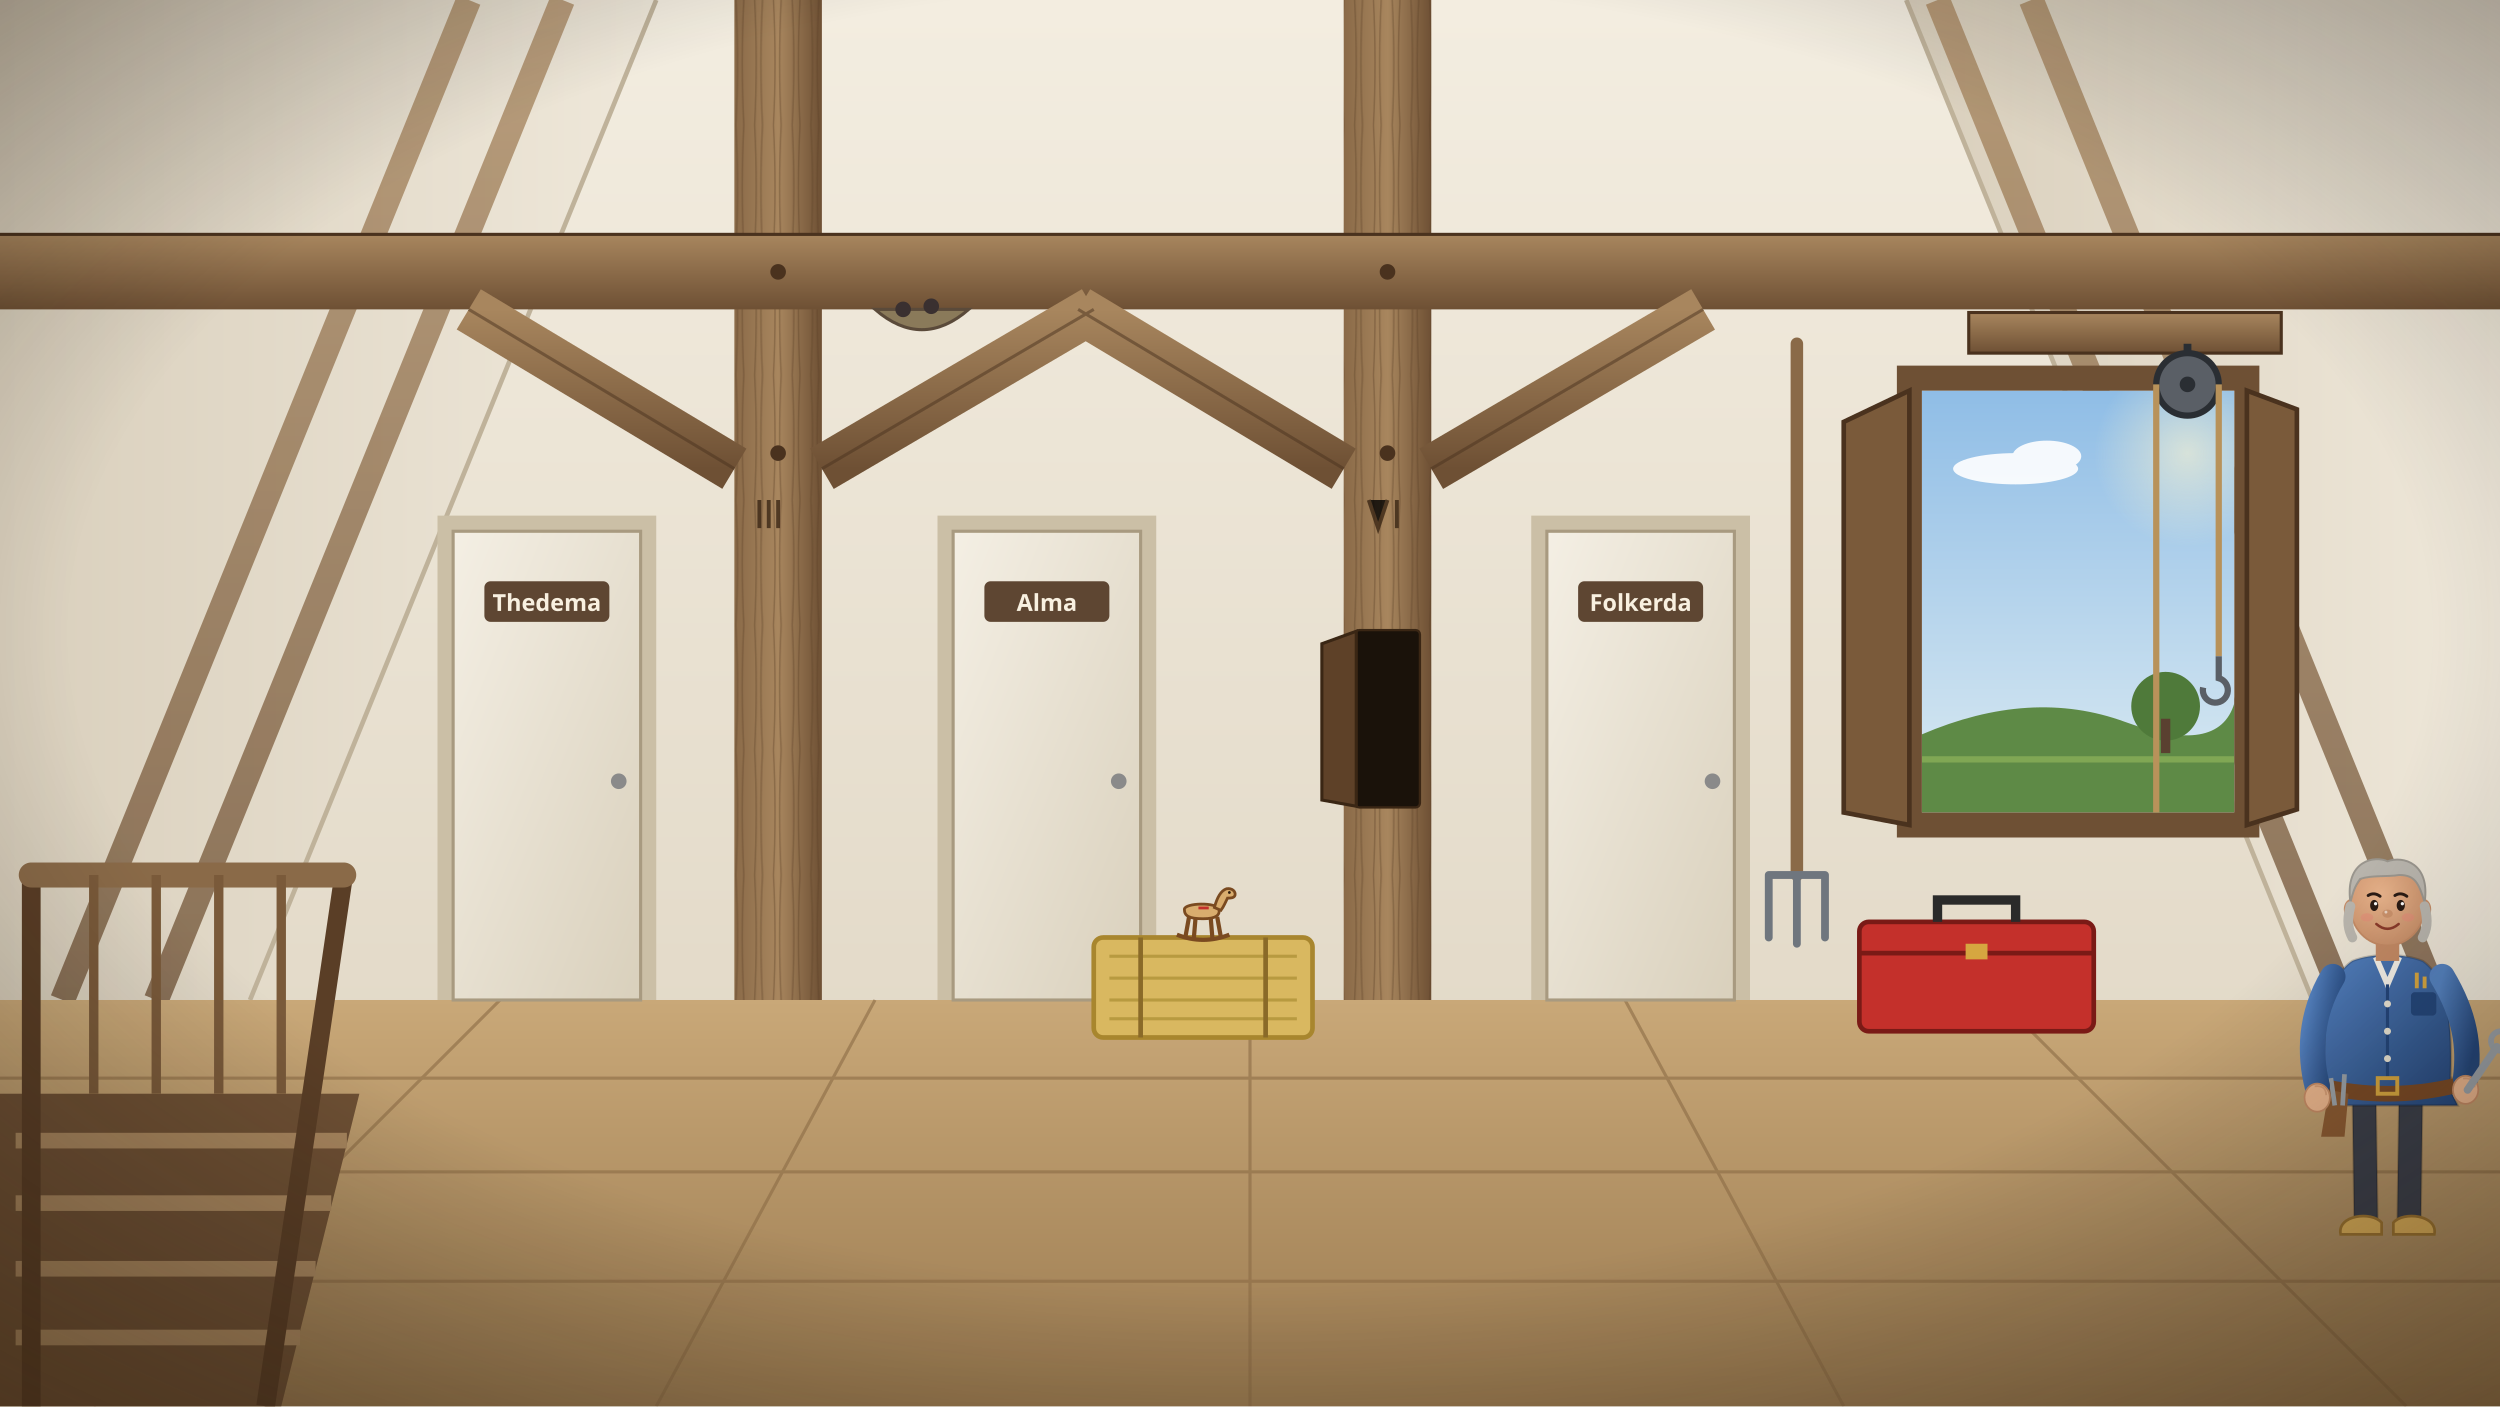
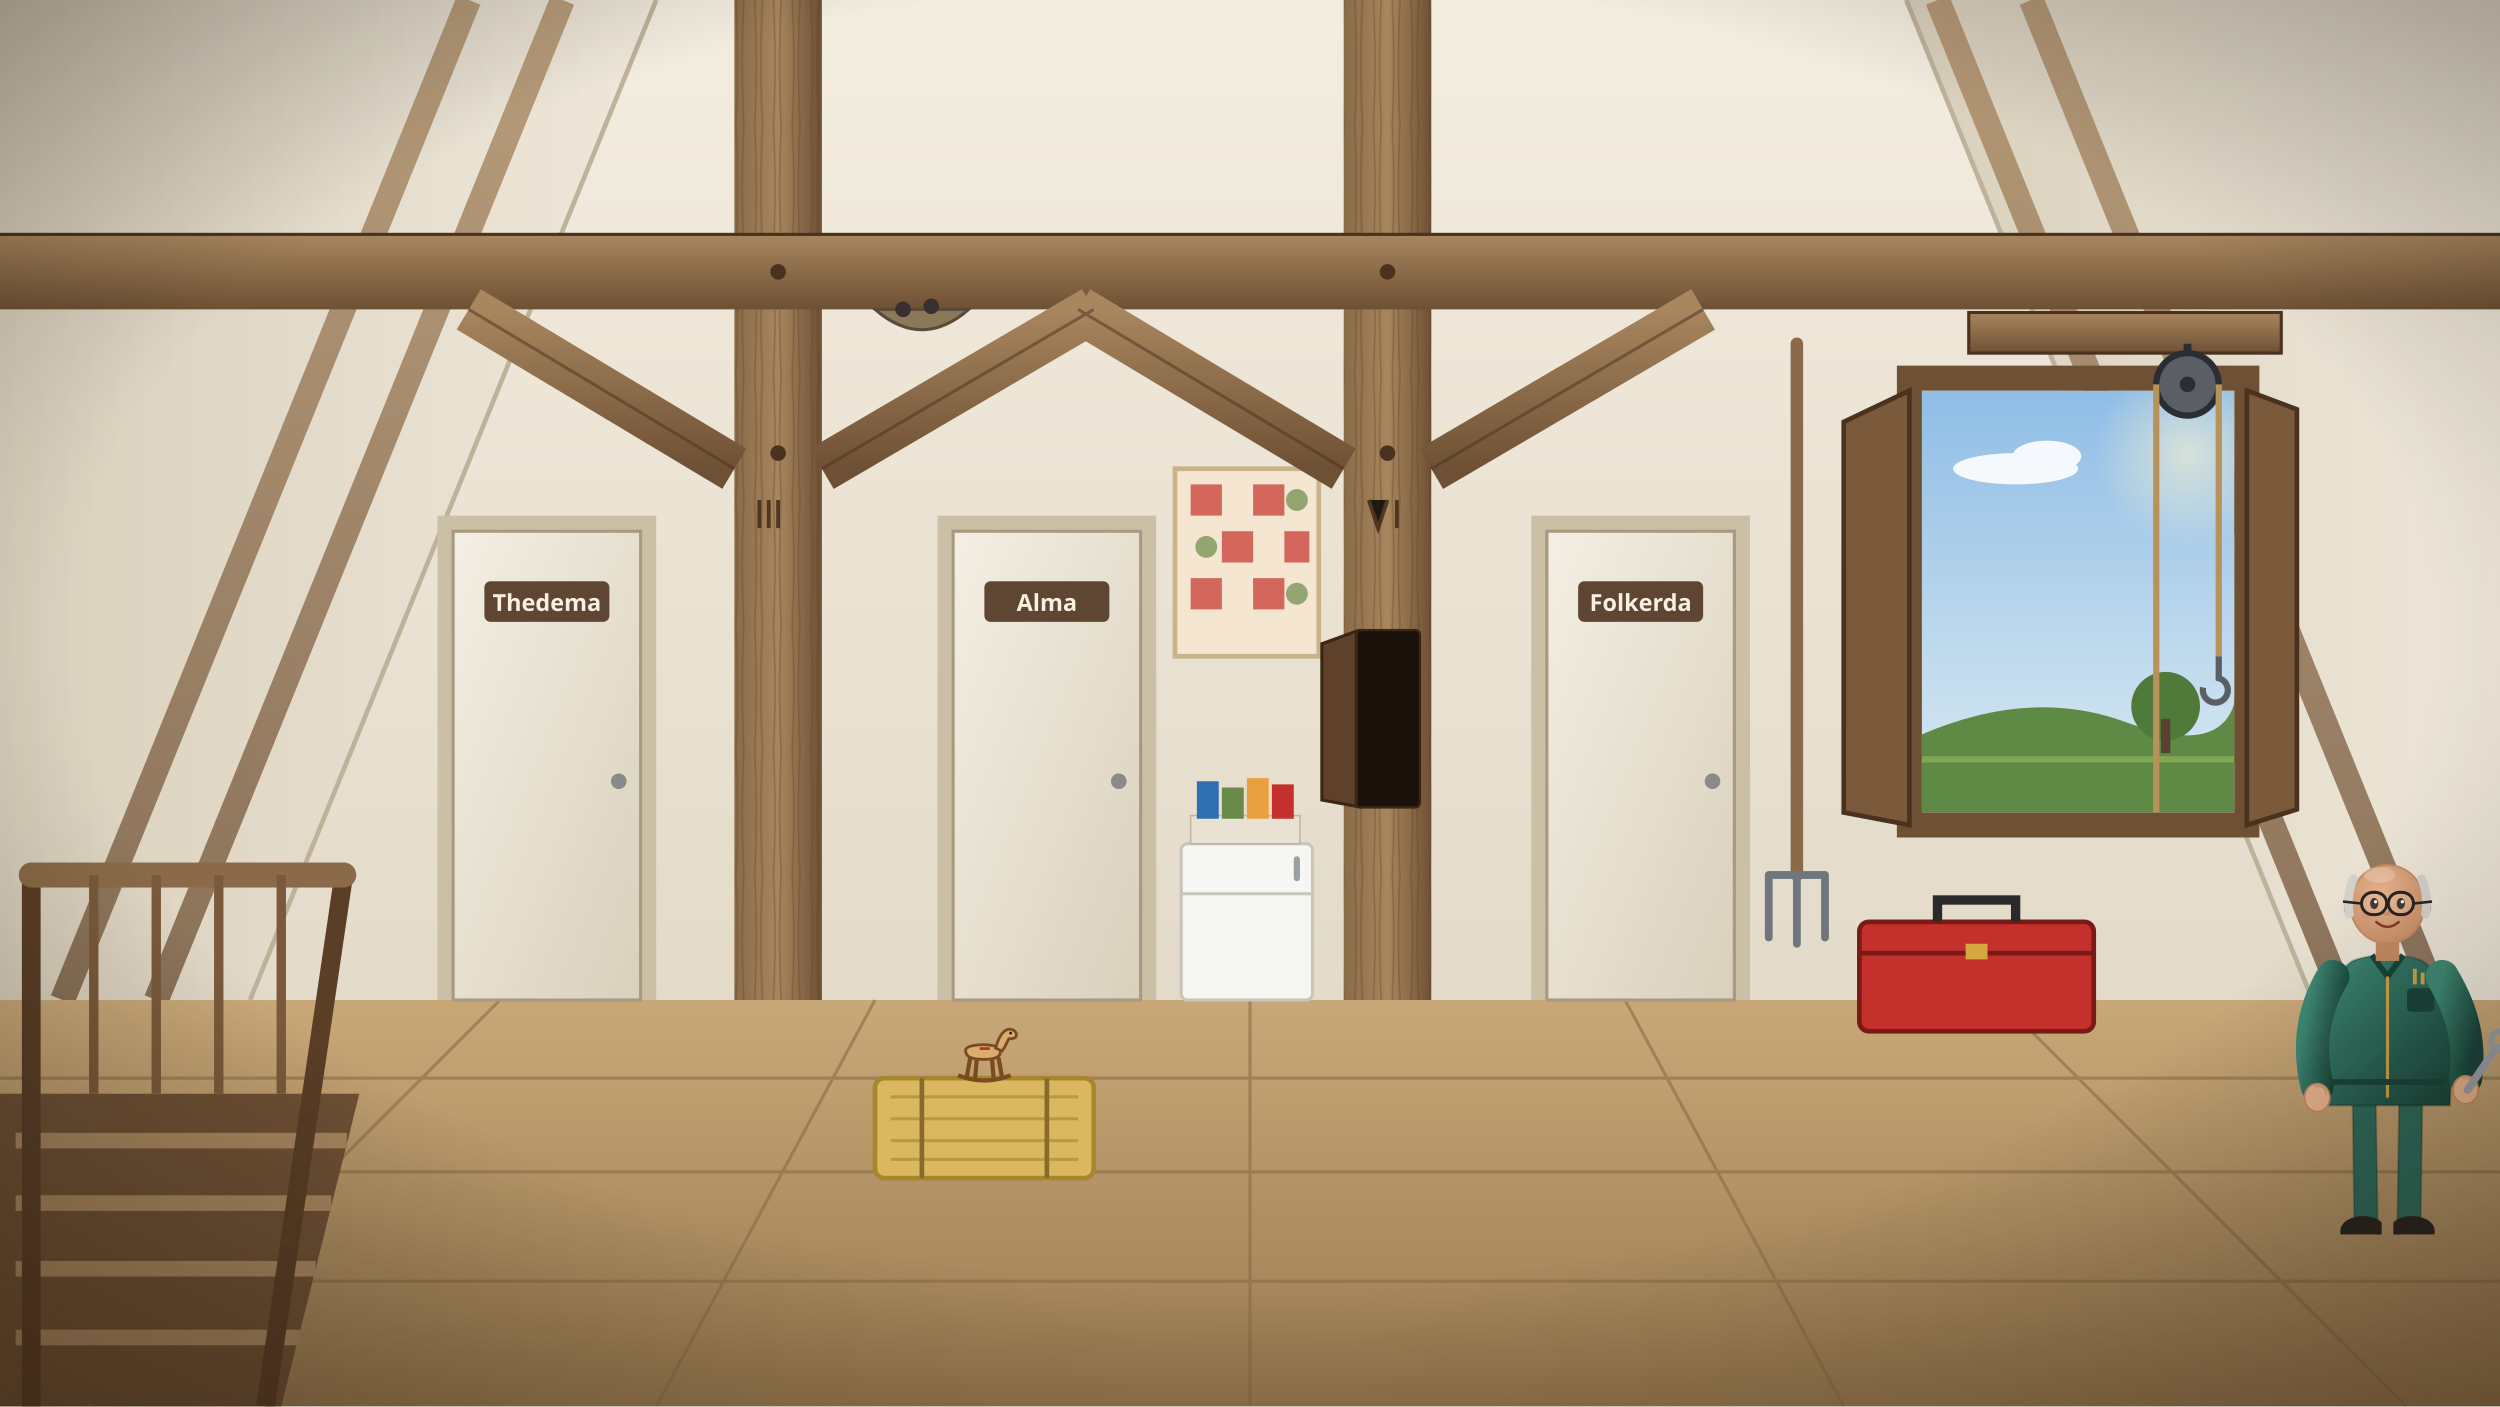
<svg xmlns="http://www.w3.org/2000/svg" class="scene" id="sc-zolder" viewBox="0 0 1600 900" preserveAspectRatio="xMidYMid slice" aria-label="De hooizolder: de overloop met de oude gebinten en de deuren van Thedema, Alma en Folkerda">
  <defs>
    <linearGradient id="zlWall" x1="0" y1="0" x2="0" y2="1">
      <stop offset="0" stop-color="#f3ede0" />
      <stop offset="1" stop-color="#ddd3c0" />
    </linearGradient>
    <linearGradient id="zlRoof" x1="0" y1="0" x2="1" y2="0">
      <stop offset="0" stop-color="#d9cfbc" />
      <stop offset="1" stop-color="#efe8da" />
    </linearGradient>
    <linearGradient id="zlOak" x1="0" y1="0" x2="1" y2="0">
      <stop offset="0" stop-color="#8a6a48" />
      <stop offset=".5" stop-color="#a8865e" />
      <stop offset="1" stop-color="#6e5034" />
    </linearGradient>
    <linearGradient id="zlOakH" x1="0" y1="0" x2="0" y2="1">
      <stop offset="0" stop-color="#a8865e" />
      <stop offset="1" stop-color="#6e5034" />
    </linearGradient>
    <linearGradient id="zlFloor" x1="0" y1="0" x2="0" y2="1">
      <stop offset="0" stop-color="#c9a878" />
      <stop offset="1" stop-color="#9a7a50" />
    </linearGradient>
    <linearGradient id="zlSky" x1="0" y1="0" x2="0" y2="1">
      <stop offset="0" stop-color="#8fbde6" />
      <stop offset="1" stop-color="#dcebf2" />
    </linearGradient>
    <linearGradient id="zlDoor" x1="0" y1="0" x2="1" y2="1">
      <stop offset="0" stop-color="#f4efe4" />
      <stop offset="1" stop-color="#d9d0bc" />
    </linearGradient>
    <radialGradient id="zlSun" cx=".5" cy=".5" r=".5">
      <stop offset="0" stop-color="#fff6d0" stop-opacity=".6" />
      <stop offset="1" stop-color="#fff6d0" stop-opacity="0" />
    </radialGradient>
    <radialGradient id="zlVign" cx=".5" cy=".45" r=".78">
      <stop offset=".6" stop-color="#000" stop-opacity="0" />
      <stop offset="1" stop-color="#2a1a08" stop-opacity=".5" />
    </radialGradient>
    <pattern id="zlGrain" width="12" height="80" patternUnits="userSpaceOnUse">
      <path d="M3 0 q2 40 0 80 M8 0 q-2 40 0 80" stroke="#5a3e26" stroke-width="1" opacity=".35" fill="none" />
    </pattern>
  </defs>
  <rect width="1600" height="900" fill="url(#zlWall)" />
  <path d="M0 0 L0 640 L160 640 L420 0Z" fill="url(#zlRoof)" />
  <path d="M1600 0 L1600 640 L1480 640 L1220 0Z" fill="url(#zlRoof)" />
  <path d="M160 640 L420 0 M1480 640 L1220 0" stroke="#bfb29a" stroke-width="3" />
  <g stroke="url(#zlOakH)" stroke-width="16" opacity=".75">
    <path d="M40 640 L300 0 M100 640 L360 0" />
    <path d="M1560 640 L1300 0 M1500 640 L1240 0" />
  </g>
  <path d="M0 640 H1600 V900 H0Z" fill="url(#zlFloor)" />
  <g stroke="#8a6a44" stroke-width="2" opacity=".6">
    <path d="M0 690 H1600 M0 750 H1600 M0 820 H1600" />
    <path d="M800 640 L800 900 M560 640 L420 900 M1040 640 L1180 900 M320 640 L60 900 M1280 640 L1540 900" />
  </g>
  <g id="zl-trap">
    <path d="M0 700 L230 700 L180 900 L0 900Z" fill="#6e5034" />
    <g stroke="#a8865e" stroke-width="10">
      <path d="M10 730 H222 M10 770 H212 M10 812 H202 M10 856 H192" />
    </g>
    <path d="M220 560 L170 900 M20 560 V900" stroke="#5a3e26" stroke-width="12" />
    <path d="M20 560 H220" stroke="#8a6a48" stroke-width="16" stroke-linecap="round" />
    <g stroke="#7a5a3a" stroke-width="6">
      <path d="M60 560 V700 M100 560 V700 M140 560 V700 M180 560 V700" />
    </g>
  </g>
  <g id="zl-doors">
    <g>
      <rect x="280" y="330" width="140" height="310" fill="#cbbfa6" />
      <rect x="290" y="340" width="120" height="300" fill="url(#zlDoor)" stroke="#a89a80" stroke-width="2" />
      <circle cx="396" cy="500" r="5" fill="#8a8a8a" />
      <rect x="310" y="372" width="80" height="26" rx="4" fill="#5e4632" />
      <text x="350" y="391" text-anchor="middle" font-family="Fredoka, sans-serif" font-size="15" font-weight="600" fill="#f8f0e0">Thedema</text>
    </g>
    <g>
      <rect x="600" y="330" width="140" height="310" fill="#cbbfa6" />
      <rect x="610" y="340" width="120" height="300" fill="url(#zlDoor)" stroke="#a89a80" stroke-width="2" />
      <circle cx="716" cy="500" r="5" fill="#8a8a8a" />
      <rect x="630" y="372" width="80" height="26" rx="4" fill="#5e4632" />
      <text x="670" y="391" text-anchor="middle" font-family="Fredoka, sans-serif" font-size="15" font-weight="600" fill="#f8f0e0">Alma</text>
    </g>
    <g>
      <rect x="980" y="330" width="140" height="310" fill="#cbbfa6" />
      <rect x="990" y="340" width="120" height="300" fill="url(#zlDoor)" stroke="#a89a80" stroke-width="2" />
      <circle cx="1096" cy="500" r="5" fill="#8a8a8a" />
      <rect x="1010" y="372" width="80" height="26" rx="4" fill="#5e4632" />
      <text x="1050" y="391" text-anchor="middle" font-family="Fredoka, sans-serif" font-size="15" font-weight="600" fill="#f8f0e0">Folkerda</text>
    </g>
  </g>
  <g id="zl-luik">
    <rect x="1230" y="250" width="200" height="270" fill="url(#zlSky)" />
    <circle cx="1400" cy="290" r="60" fill="url(#zlSun)" />
    <g class="zl-cloud" fill="#fff" opacity=".9">
      <ellipse cx="1290" cy="300" rx="40" ry="10" />
      <ellipse cx="1310" cy="292" rx="22" ry="10" />
    </g>
    <path d="M1230 470 Q1300 440 1360 462 T1430 450 V520 H1230Z" fill="#5e8a46" />
    <path d="M1230 486 H1430" stroke="#8fb45a" stroke-width="4" opacity=".7" />
    <circle cx="1386" cy="452" r="22" fill="#4f7a3a" />
    <rect x="1383" y="460" width="6" height="22" fill="#5a4030" />
    <rect x="1222" y="242" width="216" height="286" fill="none" stroke="#6e5034" stroke-width="16" />
    <path d="M1222 250 L1180 270 L1180 520 L1222 528Z" fill="#7a5a3a" stroke="#4a321e" stroke-width="3" />
    <path d="M1438 250 L1470 262 L1470 518 L1438 528Z" fill="#7a5a3a" stroke="#4a321e" stroke-width="3" />
    <rect x="1260" y="200" width="200" height="26" fill="url(#zlOakH)" stroke="#4a321e" stroke-width="2" />
    <g id="zl-katrol">
      <circle cx="1400" cy="246" r="20" fill="#5a5f66" stroke="#2a2e33" stroke-width="4" />
      <circle cx="1400" cy="246" r="5" fill="#2a2e33" />
      <path d="M1400 226 v-6" stroke="#2a2e33" stroke-width="5" />
    </g>
    <path id="zl-rope" d="M1380 246 V520 M1420 246 V420" stroke="#b8925a" stroke-width="4" />
    <g id="zl-hook">
      <path d="M1420 420 v14 a8 8 0 1 1 -10 6" stroke="#5a5f66" stroke-width="4" fill="none" />
    </g>
  </g>
+   <g id="zl-koelkast">
+     <rect x="752" y="300" width="92" height="120" fill="#f4e6d0" stroke="#c9b48a" stroke-width="3" />
+     <g fill="#c4302b" opacity=".7">
+       <rect x="762" y="310" width="20" height="20" />
+       <rect x="802" y="310" width="20" height="20" />
+       <rect x="782" y="340" width="20" height="20" />
+       <rect x="822" y="340" width="16" height="20" />
+       <rect x="762" y="370" width="20" height="20" />
+       <rect x="802" y="370" width="20" height="20" />
+     </g>
+     <g fill="#6a8a4a" opacity=".7">
+       <circle cx="830" cy="320" r="7" />
+       <circle cx="772" cy="350" r="7" />
+       <circle cx="830" cy="380" r="7" />
+     </g>
+     <rect x="756" y="540" width="84" height="100" rx="4" fill="#f6f6f2" stroke="#c9c5bb" stroke-width="2" />
+     <path d="M756 572 h84" stroke="#c9c5bb" stroke-width="2" />
+     <rect x="828" y="548" width="4" height="16" rx="2" fill="#9aa0a6" />
+     <rect x="762" y="522" width="70" height="18" fill="#e9e2d2" stroke="#bdb6a6" />
+     <g>
+       <rect x="766" y="500" width="14" height="24" fill="#2f6fb1" />
+       <rect x="782" y="504" width="14" height="20" fill="#6a8a4a" />
+       <rect x="798" y="498" width="14" height="26" fill="#e8a040" />
+       <rect x="814" y="502" width="14" height="22" fill="#c4302b" />
+     </g>
+   </g>
  <g id="zl-kist">
    <rect x="1190" y="590" width="150" height="70" rx="6" fill="#c4302b" stroke="#7a1a16" stroke-width="3" />
    <path d="M1190 610 h150" stroke="#7a1a16" stroke-width="3" />
    <path d="M1240 590 v-14 h50 v14" stroke="#2a2a2a" stroke-width="6" fill="none" />
    <rect x="1258" y="604" width="14" height="10" fill="#d6a640" />
  </g>
  <g id="zl-gebint">
    <rect x="470" y="0" width="56" height="640" fill="url(#zlOak)" />
    <rect x="470" y="0" width="56" height="640" fill="url(#zlGrain)" />
    <rect x="860" y="0" width="56" height="640" fill="url(#zlOak)" />
    <rect x="860" y="0" width="56" height="640" fill="url(#zlGrain)" />
    <rect x="0" y="150" width="1600" height="48" fill="url(#zlOakH)" />
    <path d="M0 150 H1600" stroke="#4a321e" stroke-width="2" />
    <path d="M526 300 L700 198 M470 300 L300 198 M916 300 L1090 198 M860 300 L690 198" stroke="url(#zlOakH)" stroke-width="30" />
    <path d="M526 300 L700 198 M470 300 L300 198 M916 300 L1090 198 M860 300 L690 198" stroke="#4a321e" stroke-width="2" opacity=".5" />
    <g fill="#4a321e">
      <circle cx="498" cy="290" r="5" />
      <circle cx="888" cy="290" r="5" />
      <circle cx="498" cy="174" r="5" />
      <circle cx="888" cy="174" r="5" />
    </g>
    <g stroke="#3a2614" stroke-width="2.5" opacity=".8">
      <path d="M486 320 v18 M492 320 v18 M498 320 v18 M876 320 l6 18 l6 -18 M894 320 v18" />
    </g>
    <g id="zl-kast">
      <rect x="868" y="404" width="40" height="112" rx="2" fill="#5e4128" stroke="#3a2614" stroke-width="3" />
      <g fill="#d9c39a" stroke="#6a4a2a" stroke-width="1.5">
        <circle cx="888" cy="430" r="8" />
        <circle cx="888" cy="460" r="8" />
        <circle cx="888" cy="490" r="8" />
      </g>
      <g stroke="#6a4a2a" stroke-width="1.5">
        <path d="M888 424 v6 M888 454 v6 M888 484 v6" />
      </g>
    </g>
    <g id="zl-kastopen">
      <rect x="868" y="404" width="40" height="112" rx="2" fill="#1a120a" />
      <path d="M868 404 L846 412 V512 L868 516Z" fill="#5e4128" stroke="#3a2614" stroke-width="2" />
    </g>
  </g>
  <g id="zl-vork">
    <path d="M1150 220 L1150 560" stroke="#8a6a48" stroke-width="8" stroke-linecap="round" />
    <path d="M1132 560 v40 M1150 560 v44 M1168 560 v40 M1132 560 h36" stroke="#6f767e" stroke-width="5" stroke-linecap="round" fill="none" />
  </g>
  <g id="zl-nest">
    <path d="M560 198 q30 26 60 0z" fill="#8a7a5a" stroke="#5a4a3a" stroke-width="2" />
    <g class="zl-chicks" fill="#3a3030">
      <circle cx="578" cy="198" r="5" />
      <circle cx="596" cy="196" r="5" />
    </g>
  </g>
  <g id="zl-baal">
-     <rect x="700" y="600" width="140" height="64" rx="6" fill="#d9b860" stroke="#a8862e" stroke-width="3" />
+     <rect x="560" y="690" width="140" height="64" rx="6" fill="#d9b860" stroke="#a8862e" stroke-width="3" />
    <g stroke="#b89a40" stroke-width="2">
-       <path d="M710 612 h120 M710 626 h120 M710 640 h120 M710 652 h120" />
-     </g>
-     <path d="M730 600 v64 M810 600 v64" stroke="#8a6a28" stroke-width="3" />
-   </g>
-   <g id="zl-paardje" transform="translate(770 600) scale(.3)" fill="#d9ad6e" stroke="#7a4a20" stroke-width="6">
+       <path d="M570 702 h120 M570 716 h120 M570 730 h120 M570 742 h120" />
+     </g>
+     <path d="M590 690 v64 M670 690 v64" stroke="#8a6a28" stroke-width="3" />
+   </g>
+   <g id="zl-paardje" transform="translate(630 690) scale(.3)" fill="#d9ad6e" stroke="#7a4a20" stroke-width="6">
    <path d="M-56 -6 Q0 16 56 -6" fill="none" stroke-width="9" />
    <path d="M-30 -44 L-38 0 M-16 -44 L-20 4 M16 -44 L20 4 M30 -44 L38 0" stroke-width="9" />
    <path d="M-40 -60 C-40 -74 30 -76 34 -60 C36 -48 28 -40 0 -40 C-30 -40 -40 -46 -40 -60Z" />
    <path d="M24 -64 C30 -86 38 -100 50 -104 C62 -106 70 -98 68 -90 C66 -84 58 -84 52 -84 C48 -76 44 -66 38 -58Z" />
    <circle cx="56" cy="-96" r="3" fill="#2a1a0c" stroke="none" />
    <path d="M-10 -66 h22 v6 h-22z" fill="#c4302b" stroke="none" />
  </g>
  <g id="zl-roelof">
    <g transform="translate(1528 790)">
      <g transform="translate(0 0) scale(1.25 1.25)">
        <defs>
          <linearGradient id="zlRKiel" x1="0" y1="0" x2="1" y2="1">
-             <stop offset="0" stop-color="#5582c0" />
-             <stop offset="1" stop-color="#24467a" />
+             <stop offset="0" stop-color="#3e8a74" />
+             <stop offset="1" stop-color="#1a443a" />
          </linearGradient>
        </defs>
-         <path d="M-18 -76 L-17 -4 L-5 -4 L-6 -76Z M18 -76 L17 -4 L5 -4 L6 -76Z" fill="#3b3f4a" stroke="#00000030" stroke-width="1" />
-         <path d="M-21 -1 C-21 -9 -6 -10 -4 -6 L-4 0 Z M21 -1 C21 -9 6 -10 4 -6 L4 0 Z" fill="#c99b4a" />
-         <path d="M-24 0 C-26 -10 -8 -12 -3 -6 L-3 0Z M24 0 C26 -10 8 -12 3 -6 L3 0Z" fill="#d8ac58" stroke="#9a7230" stroke-width="1.4" />
-         <path d="M-32 -74 C-34 -110 -30 -132 -18 -140 C-8 -144 8 -144 18 -140 C30 -132 34 -110 32 -74 L36 -66 L-36 -66Z" fill="url(#zlRKiel)" stroke="#00000030" stroke-width="1.2" />
-         <path d="M-6 -142 L0 -128 L6 -142" stroke="#f3efe6" stroke-width="3" fill="none" />
-         <path d="M0 -128 V-80" stroke="#24467a" stroke-width="1.6" />
-         <g fill="#e8e2d2">
-           <circle cx="0" cy="-118" r="1.8" />
-           <circle cx="0" cy="-104" r="1.8" />
-           <circle cx="0" cy="-90" r="1.8" />
-         </g>
-         <rect x="12" y="-124" width="13" height="12" rx="2" fill="#24467a" />
-         <path d="M15 -126 v-8 M19 -126 v-6" stroke="#d6a640" stroke-width="2" />
-         <path d="M-34 -80 Q0 -72 34 -80 L34 -72 Q0 -64 -34 -72Z" fill="#7a4a26" />
-         <rect x="-5" y="-80" width="10" height="8" fill="none" stroke="#d6a640" stroke-width="2" />
-         <path d="M-30 -74 l-4 24 l12 0 l2 -22Z" fill="#8a5a32" />
-         <path d="M-27 -66 l-2 -14 M-23 -66 l1 -16" stroke="#9aa0a6" stroke-width="2.4" />
-         <path d="M-28 -132 C-40 -112 -40 -92 -36 -76" stroke="url(#zlRKiel)" stroke-width="13" fill="none" stroke-linecap="round" />
+         <path d="M-18 -76 L-17 -4 L-5 -4 L-6 -76Z M18 -76 L17 -4 L5 -4 L6 -76Z" fill="#2e6a5a" stroke="#00000030" stroke-width="1" />
+         <path d="M-21 -1 C-21 -9 -6 -10 -4 -6 L-4 0 Z M21 -1 C21 -9 6 -10 4 -6 L4 0 Z" fill="#2a2420" />
+         <path d="M-24 0 C-26 -10 -8 -12 -3 -6 L-3 0Z M24 0 C26 -10 8 -12 3 -6 L3 0Z" fill="#2a2420" />
+         <path d="M-32 -66 C-34 -110 -30 -132 -18 -140 C-8 -144 8 -144 18 -140 C30 -132 34 -110 32 -66Z" fill="url(#zlRKiel)" stroke="#00000030" stroke-width="1.2" />
+         <path d="M-8 -143 L0 -132 L8 -143" stroke="#1a443a" stroke-width="3" fill="none" />
+         <path d="M0 -132 V-70" stroke="#c9a24a" stroke-width="1.6" />
+         <rect x="10" y="-126" width="14" height="12" rx="2" fill="#1a443a" />
+         <path d="M14 -128 v-8 M18 -128 v-6" stroke="#c9a24a" stroke-width="2" />
+         <path d="M-30 -78 h60" stroke="#1a443a" stroke-width="3" />
+         <path d="M-28 -132 C-40 -112 -40 -92 -36 -76" stroke="url(#zlRKiel)" stroke-width="17" fill="none" stroke-linecap="round" />
        <ellipse cx="-36" cy="-70" rx="6.5" ry="7.2" fill="#e9b48c" stroke="#c48a64" stroke-width="0.91" />
        <path d="M-37.3 -75.8 q5.9 -0.7 5.9 4.5" stroke="#c48a64" stroke-width="0.91" fill="none" opacity=".6" />
-         <path d="M28 -132 C40 -112 42 -96 40 -80" stroke="url(#zlRKiel)" stroke-width="13" fill="none" stroke-linecap="round" />
+         <path d="M28 -132 C40 -112 42 -96 40 -80" stroke="url(#zlRKiel)" stroke-width="17" fill="none" stroke-linecap="round" />
        <ellipse cx="40" cy="-74" rx="6.5" ry="7.2" fill="#e9b48c" stroke="#c48a64" stroke-width="0.91" />
        <path d="M38.7 -79.8 q5.9 -0.7 5.9 4.5" stroke="#c48a64" stroke-width="0.91" fill="none" opacity=".6" />
        <path d="M41 -74 L56 -96" stroke="#9aa0a6" stroke-width="4" stroke-linecap="round" />
        <circle cx="58" cy="-99" r="5" fill="none" stroke="#9aa0a6" stroke-width="3" />
        <rect x="-6" y="-152" width="12" height="12" fill="#c48a64" />
        <defs>
          <radialGradient id="zlRSk" cx="0.42" cy="0.35" r="0.8">
            <stop offset="0" stop-color="#e9b48c" />
            <stop offset="1" stop-color="#c48a64" />
          </radialGradient>
        </defs>
-         <ellipse cx="-18.1" cy="-166.5" rx="3.8" ry="4.9" fill="#e9b48c" stroke="#c48a64" stroke-width="0.95" />
-         <ellipse cx="18.1" cy="-166.5" rx="3.8" ry="4.9" fill="#e9b48c" stroke="#c48a64" stroke-width="0.95" />
-         <ellipse cx="0" cy="-168" rx="19" ry="20.1" fill="url(#zlRSk)" stroke="#c48a64" stroke-width="0.95" />
-         <ellipse cx="-6.8" cy="-168.4" rx="2.09" ry="2.85" fill="#2a1b14" />
-         <circle cx="-6.1" cy="-169.3" r="0.85" fill="#fff" />
-         <path d="M-9.9 -173.5 q3.0 -1.9 6.1 0.4" stroke="#2a1b14" stroke-width="1.52" fill="none" stroke-linecap="round" />
-         <ellipse cx="6.8" cy="-168.4" rx="2.09" ry="2.85" fill="#2a1b14" />
-         <circle cx="7.6" cy="-169.3" r="0.85" fill="#fff" />
-         <path d="M3.8 -173.5 q3.0 -1.9 6.1 0.4" stroke="#2a1b14" stroke-width="1.52" fill="none" stroke-linecap="round" />
-         <ellipse cx="-10.5" cy="-162.3" rx="3.2" ry="2.1" fill="#e48a76" opacity=".55" />
-         <ellipse cx="10.5" cy="-162.3" rx="3.2" ry="2.1" fill="#e48a76" opacity=".55" />
-         <ellipse cx="0" cy="-164.2" rx="2.7" ry="2.1" fill="#c48a64" opacity=".7" />
-         <circle cx="-0.8" cy="-165.0" r="0.76" fill="#fff" opacity=".6" />
-         <path d="M-5.7 -158.9 q5.7 4.9 11.4 0" stroke="#8a3a2a" stroke-width="1.33" fill="none" stroke-linecap="round" />
-         <path d="M-19 -170 C-22 -192 -6 -194 0 -191 C8 -194 22 -190 19 -170 C16 -180 14 -184 6 -184 C0 -183 -8 -184 -14 -182 C-17 -178 -18 -174 -19 -170Z" fill="#b9b5ad" stroke="#9a968e" stroke-width="1" />
-         <path d="M-19 -168 C-21 -160 -20 -156 -18 -152 M19 -168 C21 -160 20 -156 18 -152" stroke="#b9b5ad" stroke-width="5" fill="none" stroke-linecap="round" />
+         <ellipse cx="-18.1" cy="-167.5" rx="3.8" ry="4.9" fill="#e9b48c" stroke="#c48a64" stroke-width="0.95" />
+         <ellipse cx="18.1" cy="-167.5" rx="3.8" ry="4.9" fill="#e9b48c" stroke="#c48a64" stroke-width="0.95" />
+         <ellipse cx="0" cy="-169" rx="19" ry="20.1" fill="url(#zlRSk)" stroke="#c48a64" stroke-width="0.95" />
+         <ellipse cx="-6.8" cy="-169.4" rx="2.09" ry="2.85" fill="#2a1b14" />
+         <circle cx="-6.1" cy="-170.3" r="0.85" fill="#fff" />
+         <path d="M-9.9 -174.5 q3.0 -1.9 6.1 0.4" stroke="#9a968e" stroke-width="1.52" fill="none" stroke-linecap="round" />
+         <ellipse cx="6.8" cy="-169.4" rx="2.09" ry="2.85" fill="#2a1b14" />
+         <circle cx="7.6" cy="-170.3" r="0.85" fill="#fff" />
+         <path d="M3.8 -174.5 q3.0 -1.9 6.1 0.4" stroke="#9a968e" stroke-width="1.52" fill="none" stroke-linecap="round" />
+         <ellipse cx="-10.5" cy="-163.3" rx="3.2" ry="2.1" fill="#e48a76" opacity=".55" />
+         <ellipse cx="10.5" cy="-163.3" rx="3.2" ry="2.1" fill="#e48a76" opacity=".55" />
+         <ellipse cx="0" cy="-165.2" rx="2.7" ry="2.1" fill="#c48a64" opacity=".7" />
+         <circle cx="-0.8" cy="-166.0" r="0.76" fill="#fff" opacity=".6" />
+         <path d="M-5.7 -159.9 q5.7 4.9 11.4 0" stroke="#8a3a2a" stroke-width="1.33" fill="none" stroke-linecap="round" />
+         <ellipse cx="-4" cy="-184" rx="8" ry="4" fill="#fff" opacity=".22" />
+         <path d="M-17.5 -182 C-20 -176 -20.5 -170 -19.5 -164 M17.5 -182 C20 -176 20.5 -170 19.5 -164" stroke="#d4d2cc" stroke-width="4.5" fill="none" stroke-linecap="round" />
+         <g fill="#ffffff22" stroke="#2a2420" stroke-width="1.52">
+           <rect x="-13.3" y="-175.1" width="12.9" height="11.4" rx="5.7" />
+           <rect x="0.4" y="-175.1" width="12.9" height="11.4" rx="5.7" />
+         </g>
+         <path d="M-0.4 -169.4 q0.4 -1.5 0.8 0 M-13.3 -169.4 l-9.5 -1.0 M13.3 -169.4 l9.5 -1.0" stroke="#2a2420" stroke-width="1.33" fill="none" />
      </g>
    </g>
  </g>
  <rect width="1600" height="900" fill="url(#zlVign)" pointer-events="none" />
  <g class="hits">
    <rect class="hit" data-hs="trap" data-label="De trap naar beneden" x="0" y="550" width="230" height="350" fill="transparent" />
    <rect class="hit" data-hs="thedema" data-label="Kamer Thedema" x="286" y="334" width="128" height="306" fill="transparent" />
    <rect class="hit" data-hs="alma" data-label="Kamer Alma" x="606" y="334" width="128" height="306" fill="transparent" />
    <rect class="hit" data-hs="folkerda" data-label="Kamer Folkerda" x="986" y="334" width="128" height="306" fill="transparent" />
    <rect class="hit" data-hs="luik" data-label="Het oude hooiluik" x="1180" y="250" width="290" height="280" fill="transparent" />
    <rect class="hit" data-hs="katrol" data-label="De katrol aan de hijsbalk" x="1370" y="196" width="80" height="80" fill="transparent" />
    <rect class="hit" data-hs="kast" data-label="Een kastje in de stijl" x="862" y="398" width="52" height="124" fill="transparent" />
    <rect class="hit" data-hs="gebint" data-label="Het eiken gebint" x="470" y="200" width="56" height="440" fill="transparent" />
    <rect class="hit" data-hs="ankerbalk" data-label="De ankerbalk" x="0" y="150" width="540" height="48" fill="transparent" />
    <rect class="hit" data-hs="nest" data-label="Een zwaluwnest" x="550" y="176" width="80" height="34" fill="transparent" />
    <rect class="hit" data-hs="vork" data-label="Een oude hooivork" x="1124" y="216" width="52" height="392" fill="transparent" />
-     <rect class="hit" data-hs="baal" data-label="Een baal stro" x="700" y="596" width="140" height="70" fill="transparent" />
-     <rect class="hit" id="hit-zlpaardje" data-hs="paardje" data-label="Een houten hobbelpaardje" x="750" y="566" width="44" height="36" fill="transparent" />
+     <rect class="hit" data-hs="folders" data-label="Een koelkastje met folders" x="752" y="490" width="92" height="150" fill="transparent" />
+     <rect class="hit" data-hs="quiltzl" data-label="Een quilt aan de muur" x="752" y="300" width="92" height="120" fill="transparent" />
+     <rect class="hit" data-hs="baal" data-label="Een baal stro" x="560" y="686" width="140" height="70" fill="transparent" />
+     <rect class="hit" id="hit-zlpaardje" data-hs="paardje" data-label="Een houten hobbelpaardje" x="610" y="656" width="44" height="36" fill="transparent" />
    <rect class="hit" id="hit-zlkist" data-hs="zlkist" data-label="Roelofs gereedschapskist" x="1186" y="572" width="158" height="92" fill="transparent" />
    <rect class="hit" id="hit-zlroelof" data-hs="roelof" data-label="Roelof" x="1470" y="540" width="120" height="250" fill="transparent" />
  </g>
</svg>
